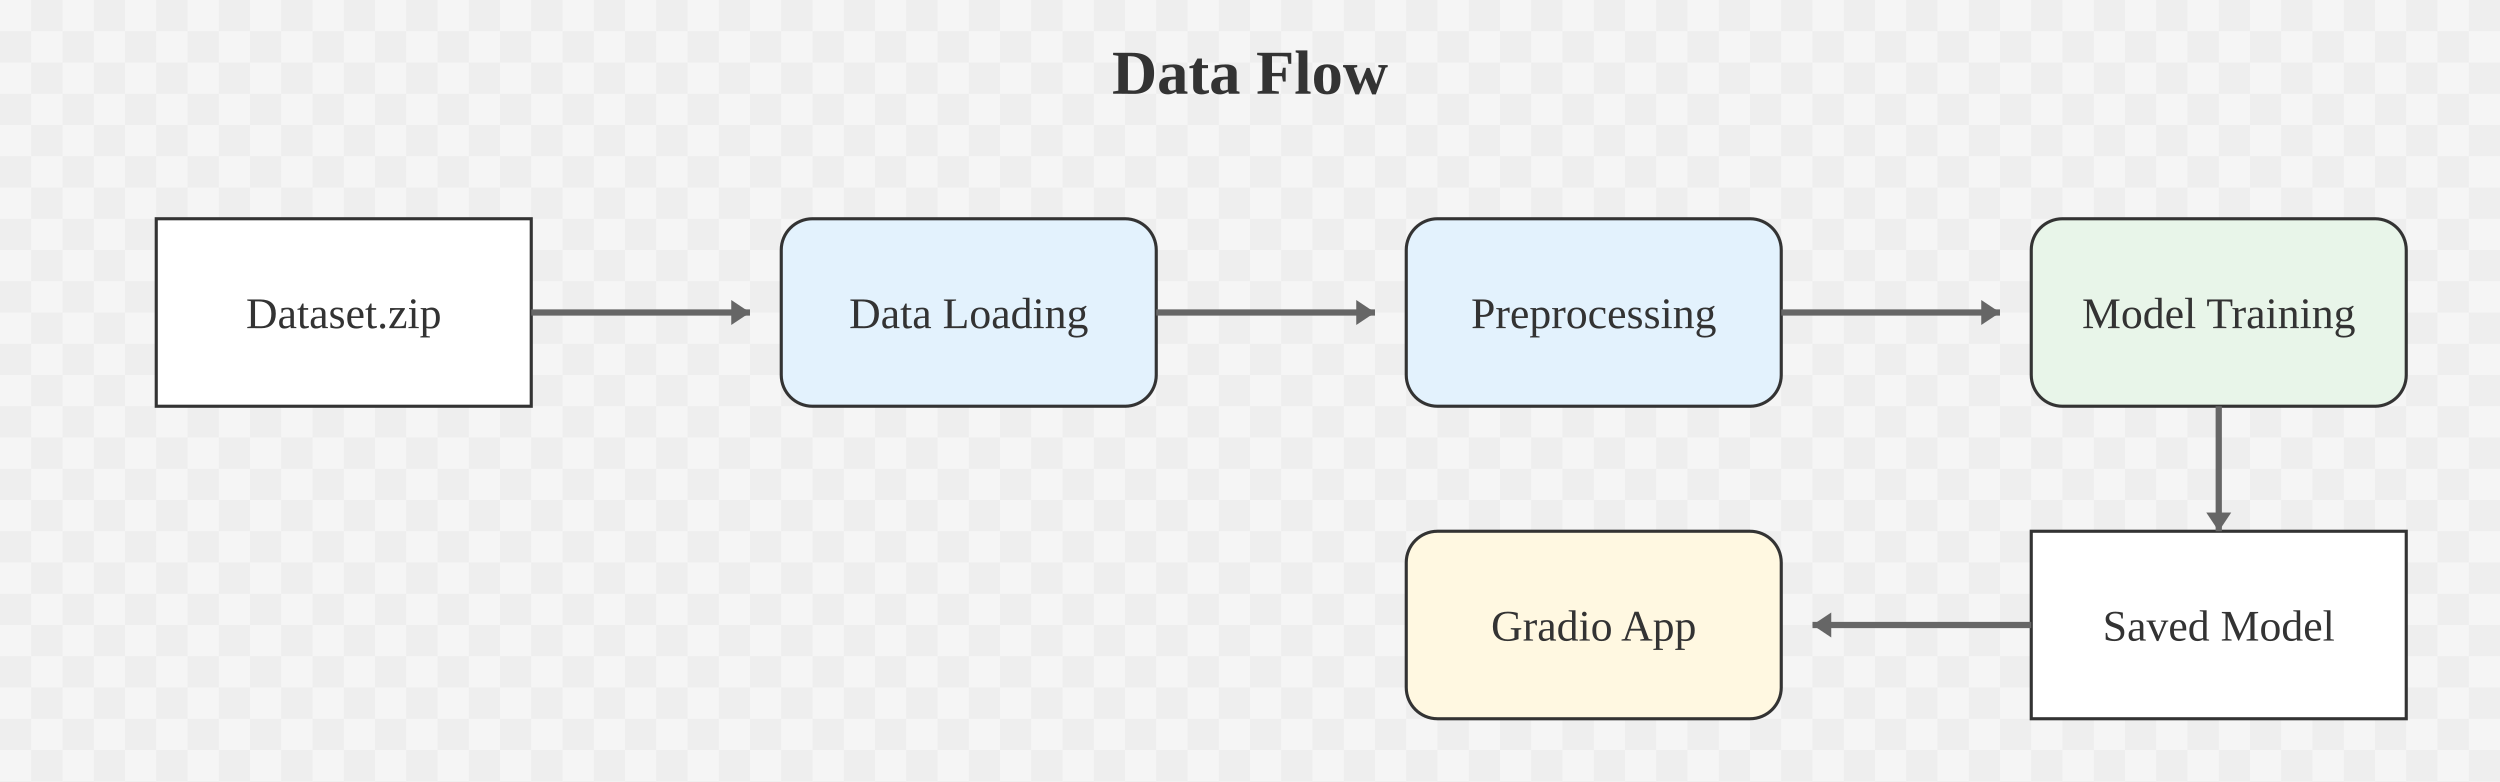
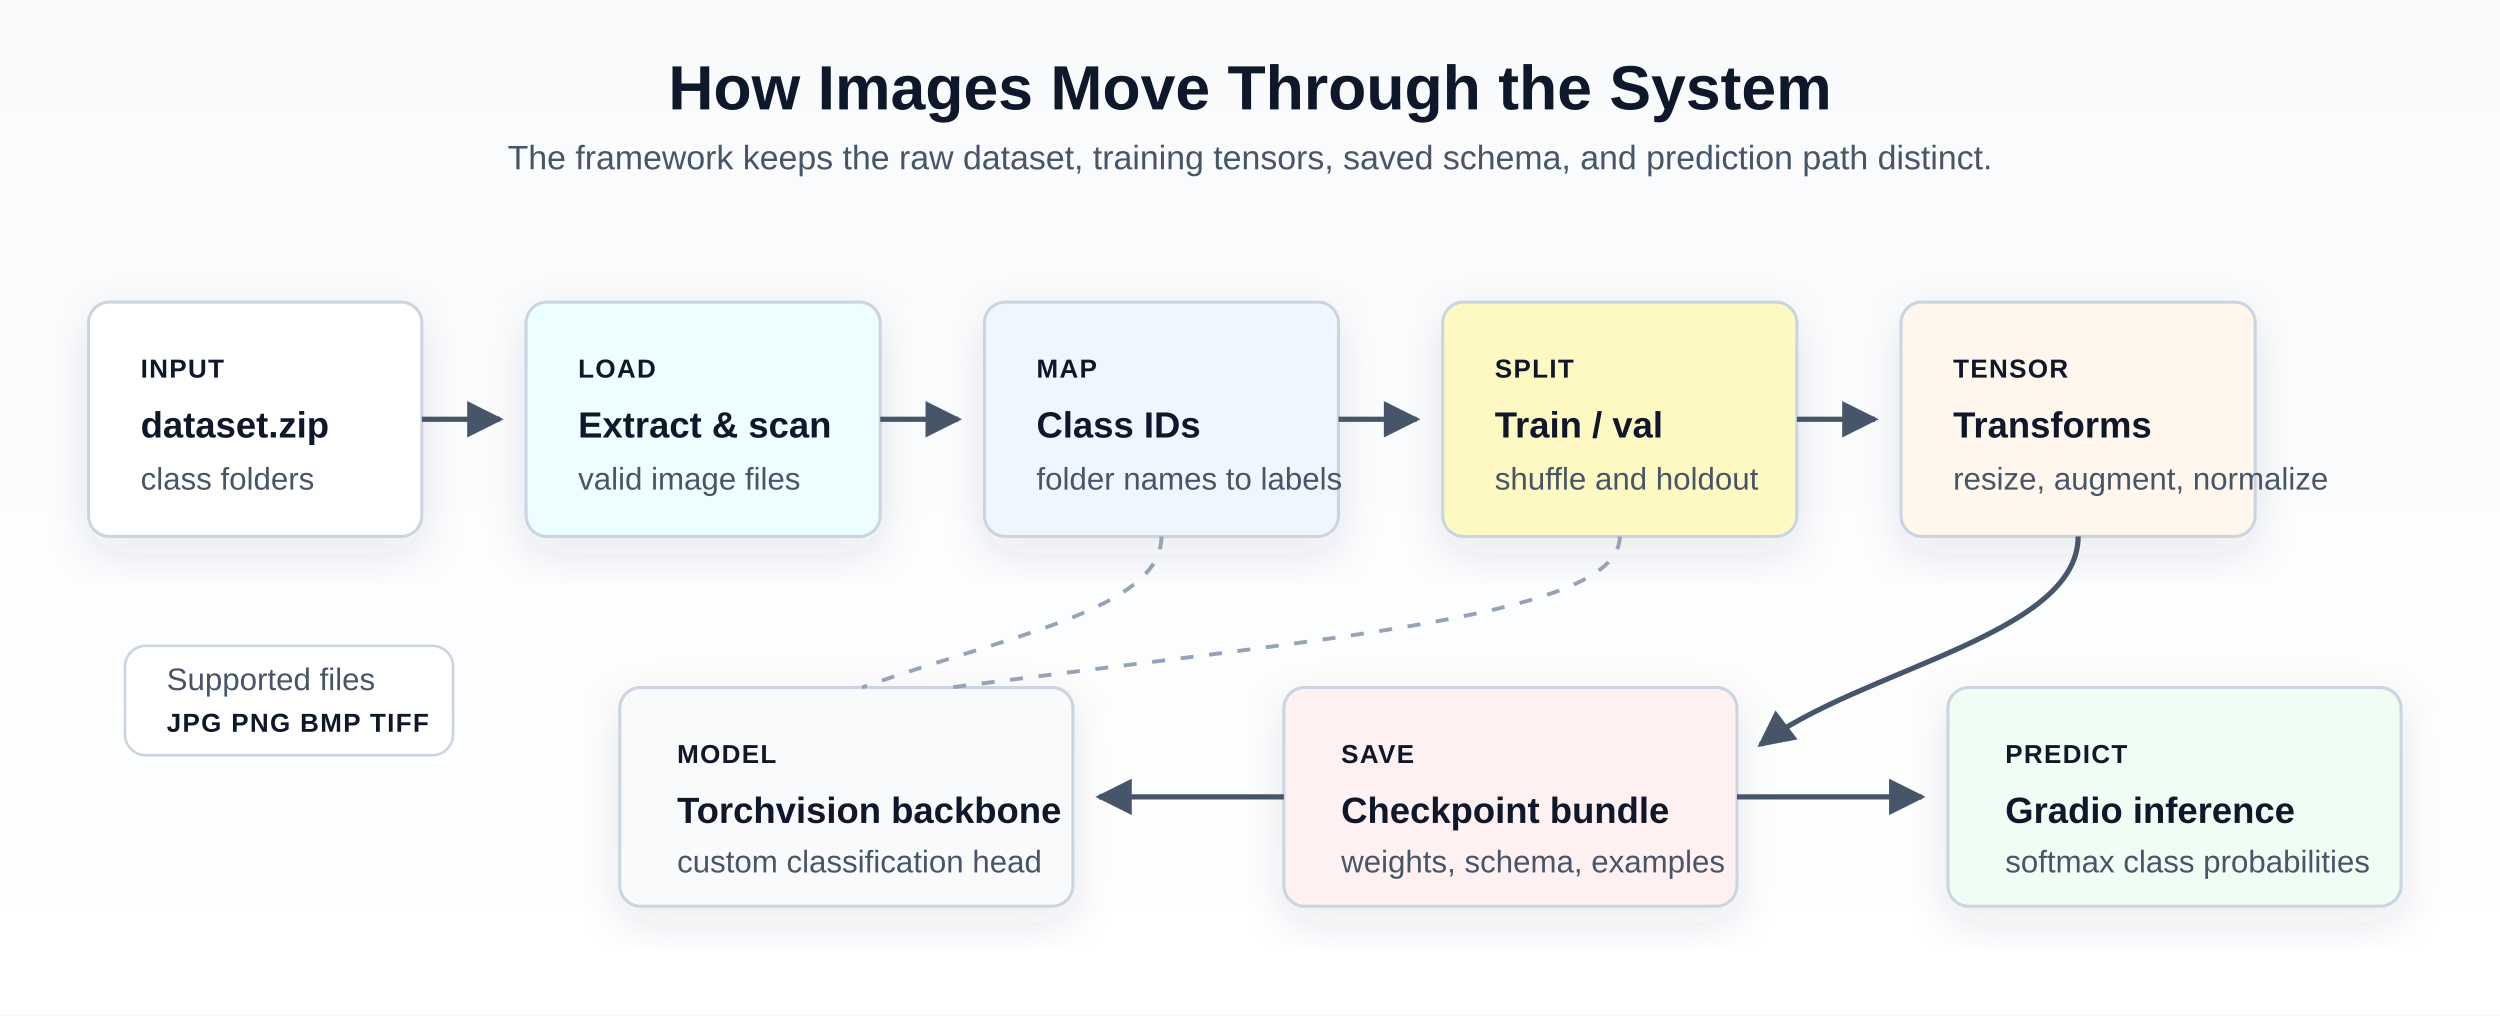
- <svg xmlns="http://www.w3.org/2000/svg" width="800" height="250">
-   <pattern id="checkerboard" x="0" y="0" width="20" height="20" patternUnits="userSpaceOnUse">
-     <rect x="0" y="0" width="10" height="10" fill="#f5f5f5" />
-     <rect x="10" y="0" width="10" height="10" fill="#eeeeee" />
-     <rect x="0" y="10" width="10" height="10" fill="#eeeeee" />
-     <rect x="10" y="10" width="10" height="10" fill="#f5f5f5" />
-   </pattern>
-   <rect width="800" height="250" fill="url(#checkerboard)" />
-   <text x="400" y="30" font-weight="bold" font-size="20" text-anchor="middle" fill="#333">Data Flow</text>
-   <rect x="50" y="70" width="120" height="60" fill="white" stroke="#333" stroke-width="1" />
-   <text x="110" y="105" font-size="14" text-anchor="middle" fill="#333">Dataset.zip</text>
-   <rect x="250" y="70" width="120" height="60" fill="#e3f2fd" stroke="#333" stroke-width="1" rx="10" ry="10" />
-   <text x="310" y="105" font-size="14" text-anchor="middle" fill="#333">Data Loading</text>
-   <rect x="450" y="70" width="120" height="60" fill="#e3f2fd" stroke="#333" stroke-width="1" rx="10" ry="10" />
-   <text x="510" y="105" font-size="14" text-anchor="middle" fill="#333">Preprocessing</text>
-   <rect x="650" y="70" width="120" height="60" fill="#e8f5e9" stroke="#333" stroke-width="1" rx="10" ry="10" />
-   <text x="710" y="105" font-size="14" text-anchor="middle" fill="#333">Model Training</text>
-   <rect x="650" y="170" width="120" height="60" fill="white" stroke="#333" stroke-width="1" />
-   <text x="710" y="205" font-size="14" text-anchor="middle" fill="#333">Saved Model</text>
-   <rect x="450" y="170" width="120" height="60" fill="#fff8e1" stroke="#333" stroke-width="1" rx="10" ry="10" />
-   <text x="510" y="205" font-size="14" text-anchor="middle" fill="#333">Gradio App</text>
-   <line x1="170" y1="100" x2="240" y2="100" stroke="#666" stroke-width="2" />
-   <polygon points="240,100 234,96 234,104" fill="#666" />
-   <line x1="370" y1="100" x2="440" y2="100" stroke="#666" stroke-width="2" />
-   <polygon points="440,100 434,96 434,104" fill="#666" />
-   <line x1="570" y1="100" x2="640" y2="100" stroke="#666" stroke-width="2" />
-   <polygon points="640,100 634,96 634,104" fill="#666" />
-   <line x1="710" y1="130" x2="710" y2="170" stroke="#666" stroke-width="2" />
-   <polygon points="710,170 706,164 714,164" fill="#666" />
-   <line x1="650" y1="200" x2="580" y2="200" stroke="#666" stroke-width="2" />
-   <polygon points="580,200 586,196 586,204" fill="#666" />
+ <svg xmlns="http://www.w3.org/2000/svg" width="960" height="390" viewBox="0 0 960 390" role="img" aria-labelledby="title desc">
+   <defs>
+     <linearGradient id="bg" x1="0" y1="0" x2="0" y2="1">
+       <stop offset="0" stop-color="#f8fafc" />
+       <stop offset="1" stop-color="#ffffff" />
+     </linearGradient>
+     <filter id="shadow" x="-20%" y="-20%" width="140%" height="140%">
+       <feDropShadow dx="0" dy="6" stdDeviation="8" flood-color="#334155" flood-opacity="0.10" />
+     </filter>
+     <marker id="arrow" viewBox="0 0 10 10" refX="9" refY="5" markerWidth="7" markerHeight="7" orient="auto">
+       <path d="M0 0 L10 5 L0 10Z" fill="#475569" />
+     </marker>
+     <style>
+       .title { font: 700 24px Arial, sans-serif; fill: #0f172a; }
+       .subtitle { font: 400 13px Arial, sans-serif; fill: #475569; }
+       .label { font: 700 14px Arial, sans-serif; fill: #0f172a; }
+       .body { font: 400 12px Arial, sans-serif; fill: #475569; }
+       .tag { font: 700 10px Arial, sans-serif; fill: #0f172a; letter-spacing: .5px; }
+       .box { stroke: #cbd5e1; stroke-width: 1.2; rx: 8; filter: url(#shadow); }
+       .arrow { fill: none; stroke: #475569; stroke-width: 2; marker-end: url(#arrow); }
+       .soft { fill: none; stroke: #94a3b8; stroke-width: 1.5; stroke-dasharray: 5 6; }
+     </style>
+   </defs>
+   <rect width="960" height="390" fill="url(#bg)" />
+   <text x="480" y="42" text-anchor="middle" class="title">How Images Move Through the System</text>
+   <text x="480" y="65" text-anchor="middle" class="subtitle">The framework keeps the raw dataset, training tensors, saved schema, and prediction path distinct.</text>
+   <g transform="translate(34 116)">
+     <rect class="box" width="128" height="90" fill="#ffffff" />
+     <text x="20" y="29" class="tag">INPUT</text>
+     <text x="20" y="52" class="label">dataset.zip</text>
+     <text x="20" y="72" class="body">class folders</text>
+   </g>
+   <g transform="translate(202 116)">
+     <rect class="box" width="136" height="90" fill="#ecfeff" />
+     <text x="20" y="29" class="tag">LOAD</text>
+     <text x="20" y="52" class="label">Extract &amp; scan</text>
+     <text x="20" y="72" class="body">valid image files</text>
+   </g>
+   <g transform="translate(378 116)">
+     <rect class="box" width="136" height="90" fill="#eff6ff" />
+     <text x="20" y="29" class="tag">MAP</text>
+     <text x="20" y="52" class="label">Class IDs</text>
+     <text x="20" y="72" class="body">folder names to labels</text>
+   </g>
+   <g transform="translate(554 116)">
+     <rect class="box" width="136" height="90" fill="#fef9c3" />
+     <text x="20" y="29" class="tag">SPLIT</text>
+     <text x="20" y="52" class="label">Train / val</text>
+     <text x="20" y="72" class="body">shuffle and holdout</text>
+   </g>
+   <g transform="translate(730 116)">
+     <rect class="box" width="136" height="90" fill="#fff7ed" />
+     <text x="20" y="29" class="tag">TENSOR</text>
+     <text x="20" y="52" class="label">Transforms</text>
+     <text x="20" y="72" class="body">resize, augment, normalize</text>
+   </g>
+   <g transform="translate(238 264)">
+     <rect class="box" width="174" height="84" fill="#f8fafc" />
+     <text x="22" y="29" class="tag">MODEL</text>
+     <text x="22" y="52" class="label">Torchvision backbone</text>
+     <text x="22" y="71" class="body">custom classification head</text>
+   </g>
+   <g transform="translate(493 264)">
+     <rect class="box" width="174" height="84" fill="#fff1f2" />
+     <text x="22" y="29" class="tag">SAVE</text>
+     <text x="22" y="52" class="label">Checkpoint bundle</text>
+     <text x="22" y="71" class="body">weights, schema, examples</text>
+   </g>
+   <g transform="translate(748 264)">
+     <rect class="box" width="174" height="84" fill="#f0fdf4" />
+     <text x="22" y="29" class="tag">PREDICT</text>
+     <text x="22" y="52" class="label">Gradio inference</text>
+     <text x="22" y="71" class="body">softmax class probabilities</text>
+   </g>
+   <path class="arrow" d="M162 161 H192" />
+   <path class="arrow" d="M338 161 H368" />
+   <path class="arrow" d="M514 161 H544" />
+   <path class="arrow" d="M690 161 H720" />
+   <path class="arrow" d="M798 206 C798 244 714 257 676 286" />
+   <path class="arrow" d="M493 306 H422" />
+   <path class="arrow" d="M667 306 H738" />
+   <path class="soft" d="M622 206 C622 236 518 244 365 264" />
+   <path class="soft" d="M446 206 C446 234 387 244 331 264" />
+   <g transform="translate(48 248)">
+     <rect x="0" y="0" width="126" height="42" rx="8" fill="#ffffff" stroke="#cbd5e1" />
+     <text x="16" y="17" class="body">Supported files</text>
+     <text x="16" y="33" class="tag">JPG PNG BMP TIFF</text>
+   </g>
</svg>
